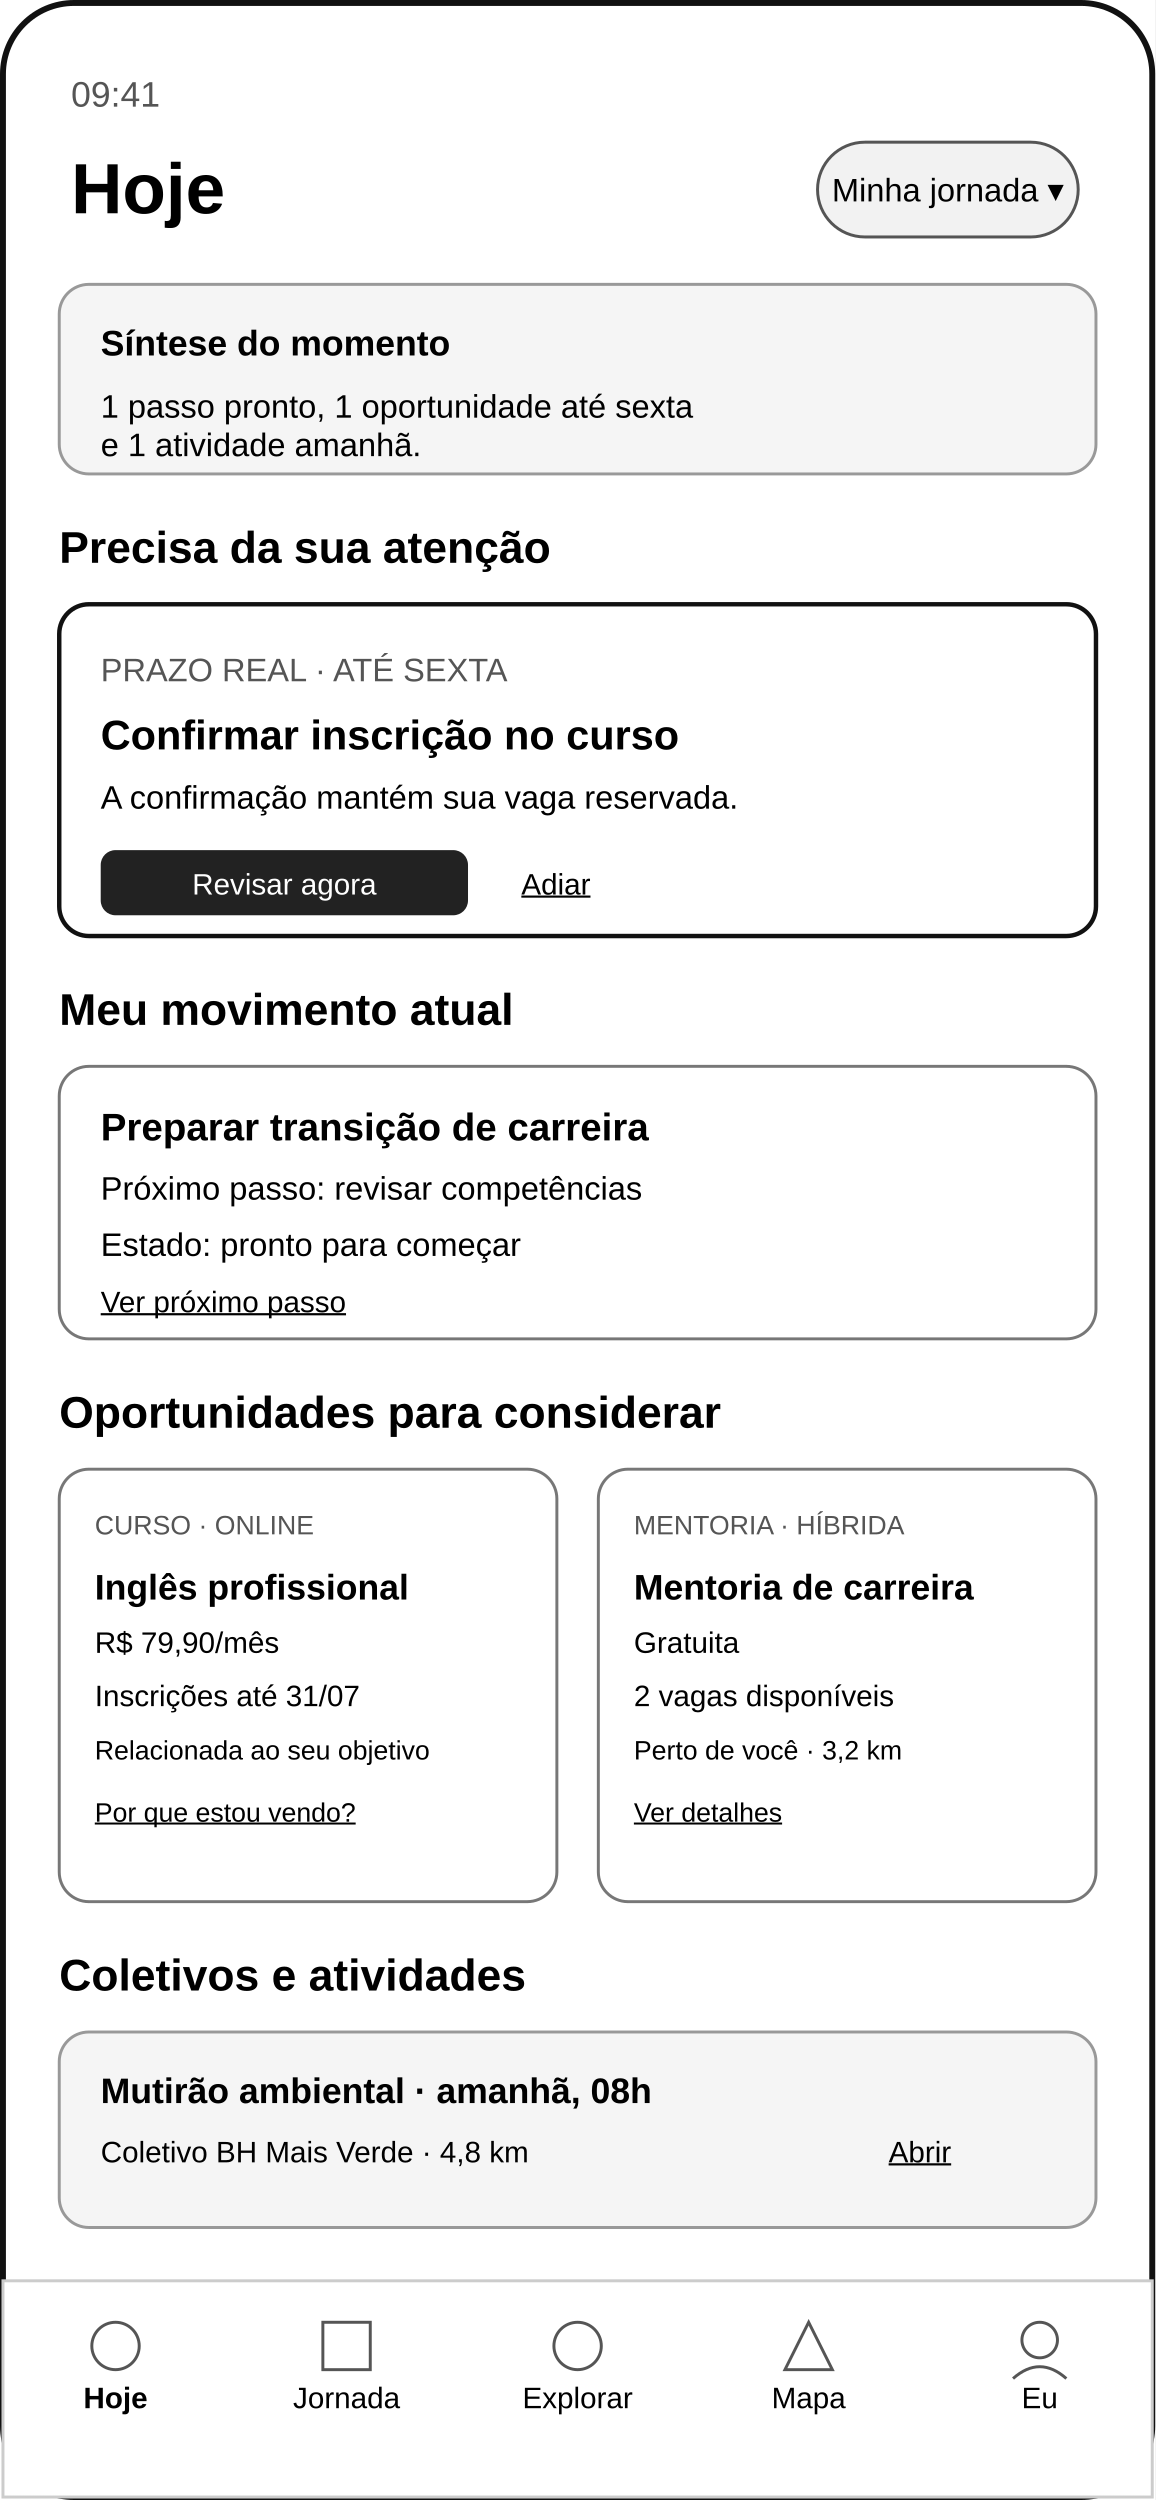
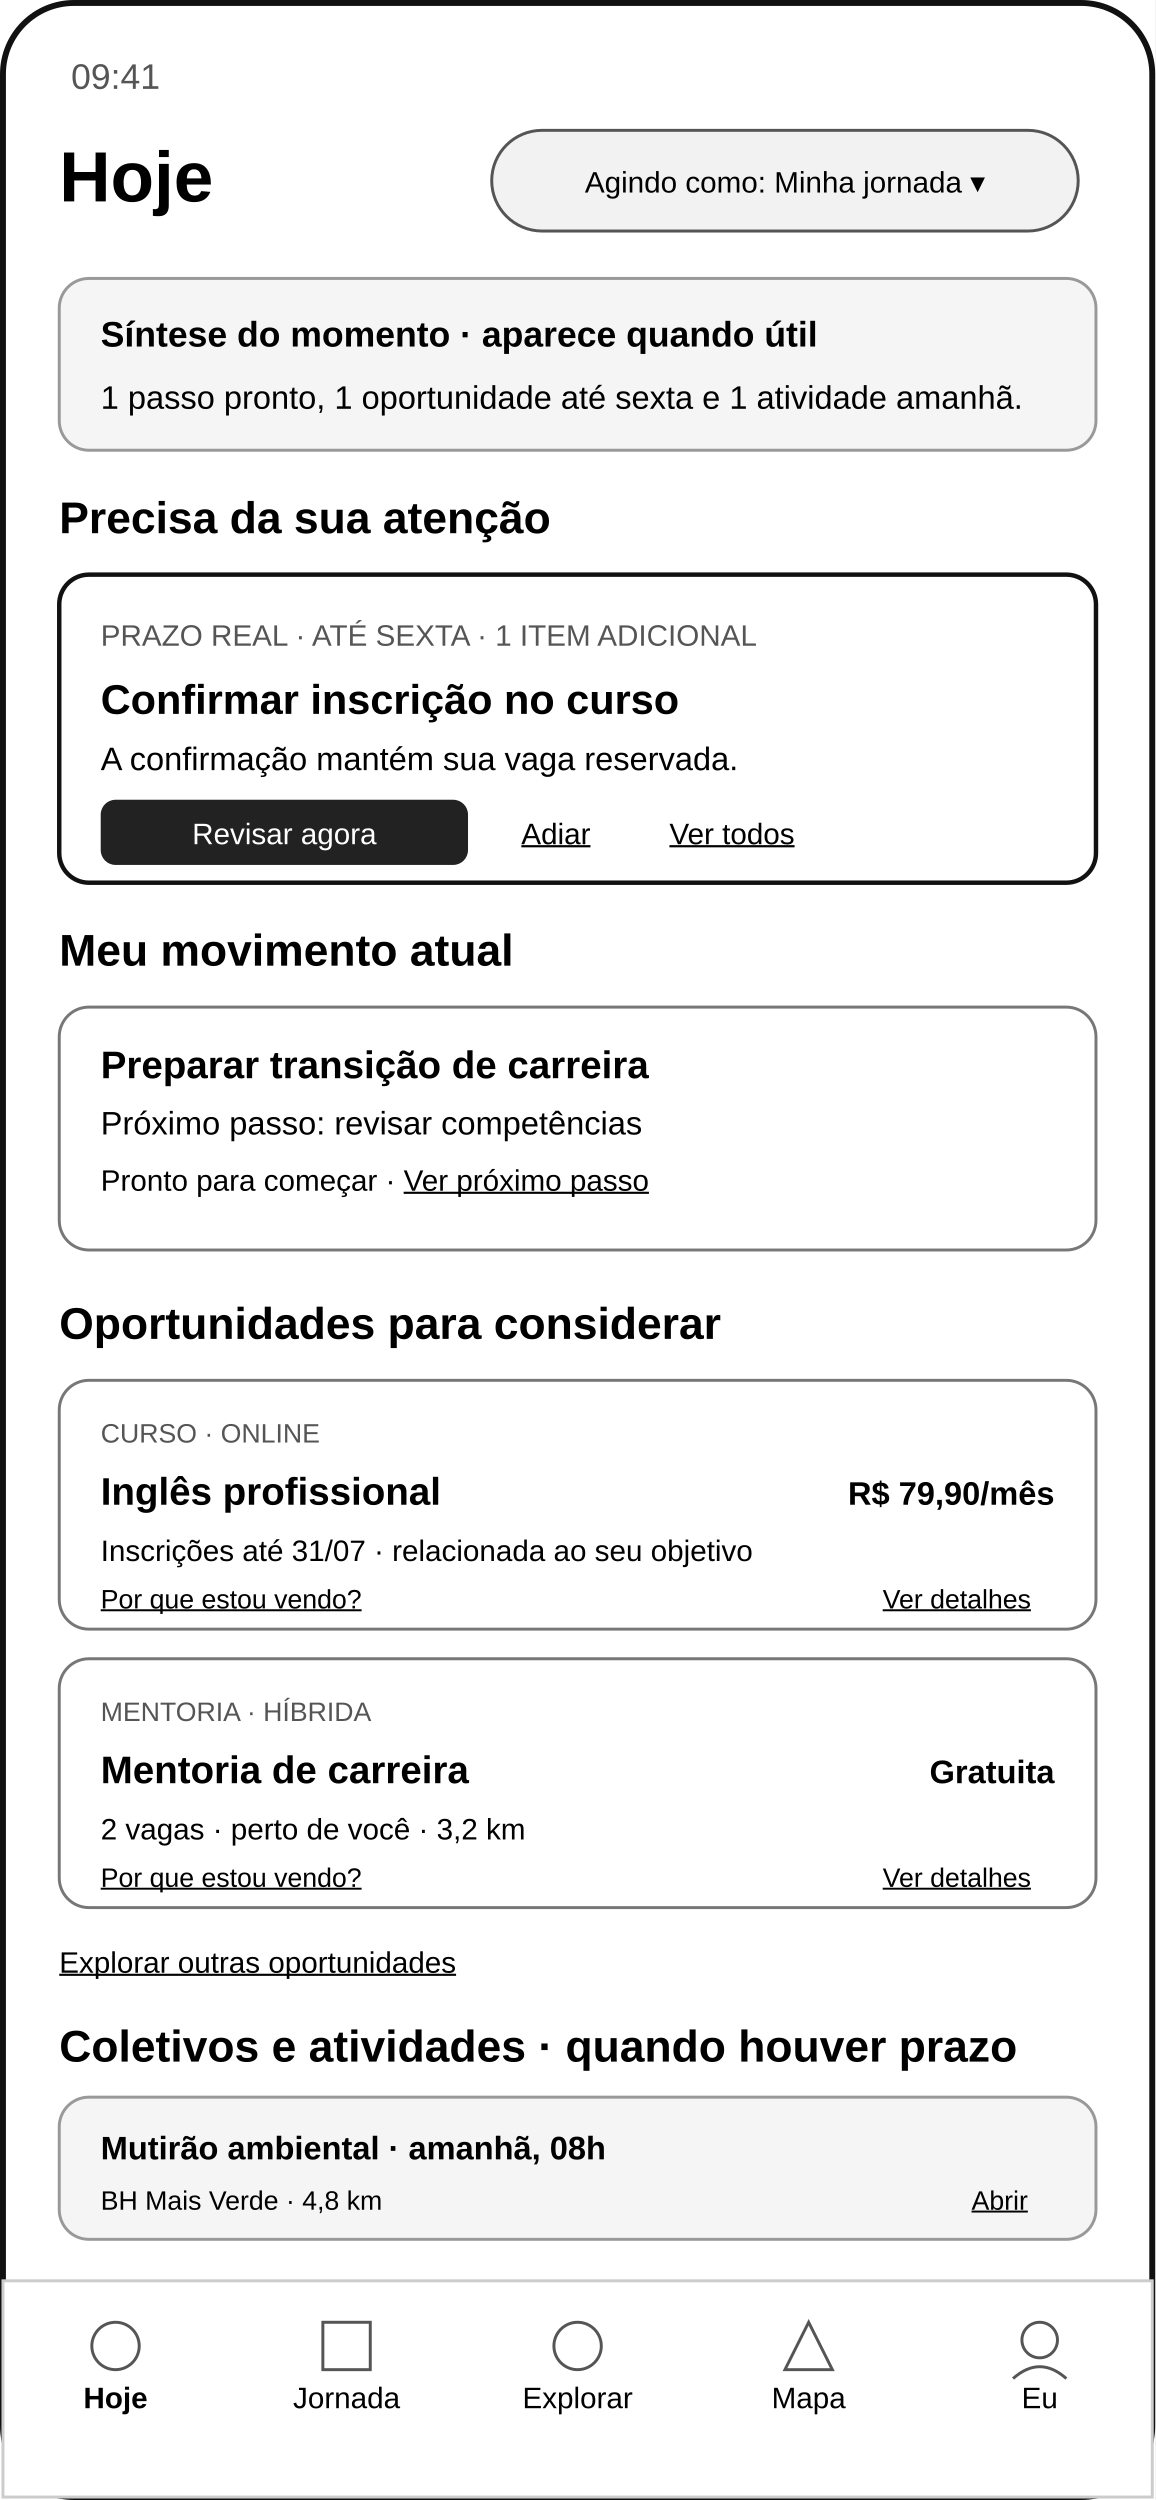
<svg xmlns="http://www.w3.org/2000/svg" width="390" height="844" viewBox="0 0 390 844" role="img" aria-labelledby="title desc">
  <rect width="390" height="844" fill="#ffffff" />
  <rect x="1" y="1" width="388" height="842" rx="24" fill="none" stroke="#111111" stroke-width="2" />
-   <text x="24" y="36" font-family="Arial, sans-serif" font-size="12" fill="#555555">09:41</text>
-   <text x="24" y="72" font-family="Arial, sans-serif" font-size="24" font-weight="700">Hoje</text>
-   <rect x="276" y="48" width="88" height="32" rx="16" fill="#f2f2f2" stroke="#555555" />
-   <text x="320" y="68" text-anchor="middle" font-family="Arial, sans-serif" font-size="11">Minha jornada ▾</text>
-   <rect x="20" y="96" width="350" height="64" rx="10" fill="#f5f5f5" stroke="#999999" />
-   <text x="34" y="120" font-family="Arial, sans-serif" font-size="12" font-weight="700">Síntese do momento</text>
-   <text x="34" y="141" font-family="Arial, sans-serif" font-size="11">1 passo pronto, 1 oportunidade até sexta</text>
-   <text x="34" y="154" font-family="Arial, sans-serif" font-size="11">e 1 atividade amanhã.</text>
-   <text x="20" y="190" font-family="Arial, sans-serif" font-size="15" font-weight="700">Precisa da sua atenção</text>
-   <rect x="20" y="204" width="350" height="112" rx="10" fill="#ffffff" stroke="#111111" stroke-width="1.5" />
-   <text x="34" y="230" font-family="Arial, sans-serif" font-size="11" fill="#555555">PRAZO REAL · ATÉ SEXTA</text>
-   <text x="34" y="253" font-family="Arial, sans-serif" font-size="14" font-weight="700">Confirmar inscrição no curso</text>
-   <text x="34" y="273" font-family="Arial, sans-serif" font-size="11">A confirmação mantém sua vaga reservada.</text>
-   <rect x="34" y="287" width="124" height="22" rx="5" fill="#222222" />
-   <text x="96" y="302" text-anchor="middle" font-family="Arial, sans-serif" font-size="10" fill="#ffffff">Revisar agora</text>
-   <text x="176" y="302" font-family="Arial, sans-serif" font-size="10" text-decoration="underline">Adiar</text>
-   <text x="20" y="346" font-family="Arial, sans-serif" font-size="15" font-weight="700">Meu movimento atual</text>
-   <rect x="20" y="360" width="350" height="92" rx="10" fill="#ffffff" stroke="#777777" />
-   <text x="34" y="385" font-family="Arial, sans-serif" font-size="13" font-weight="700">Preparar transição de carreira</text>
-   <text x="34" y="405" font-family="Arial, sans-serif" font-size="11">Próximo passo: revisar competências</text>
-   <text x="34" y="424" font-family="Arial, sans-serif" font-size="11">Estado: pronto para começar</text>
-   <text x="34" y="443" font-family="Arial, sans-serif" font-size="10" text-decoration="underline">Ver próximo passo</text>
-   <text x="20" y="482" font-family="Arial, sans-serif" font-size="15" font-weight="700">Oportunidades para considerar</text>
-   <rect x="20" y="496" width="168" height="146" rx="10" fill="#ffffff" stroke="#777777" />
-   <text x="32" y="518" font-family="Arial, sans-serif" font-size="9" fill="#555555">CURSO · ONLINE</text>
-   <text x="32" y="540" font-family="Arial, sans-serif" font-size="12" font-weight="700">Inglês profissional</text>
-   <text x="32" y="558" font-family="Arial, sans-serif" font-size="10">R$ 79,90/mês</text>
-   <text x="32" y="576" font-family="Arial, sans-serif" font-size="10">Inscrições até 31/07</text>
-   <text x="32" y="594" font-family="Arial, sans-serif" font-size="9">Relacionada ao seu objetivo</text>
-   <text x="32" y="615" font-family="Arial, sans-serif" font-size="9" text-decoration="underline">Por que estou vendo?</text>
-   <rect x="202" y="496" width="168" height="146" rx="10" fill="#ffffff" stroke="#777777" />
-   <text x="214" y="518" font-family="Arial, sans-serif" font-size="9" fill="#555555">MENTORIA · HÍBRIDA</text>
-   <text x="214" y="540" font-family="Arial, sans-serif" font-size="12" font-weight="700">Mentoria de carreira</text>
-   <text x="214" y="558" font-family="Arial, sans-serif" font-size="10">Gratuita</text>
-   <text x="214" y="576" font-family="Arial, sans-serif" font-size="10">2 vagas disponíveis</text>
-   <text x="214" y="594" font-family="Arial, sans-serif" font-size="9">Perto de você · 3,2 km</text>
-   <text x="214" y="615" font-family="Arial, sans-serif" font-size="9" text-decoration="underline">Ver detalhes</text>
-   <text x="20" y="672" font-family="Arial, sans-serif" font-size="15" font-weight="700">Coletivos e atividades</text>
-   <rect x="20" y="686" width="350" height="66" rx="10" fill="#f5f5f5" stroke="#999999" />
-   <text x="34" y="710" font-family="Arial, sans-serif" font-size="12" font-weight="700">Mutirão ambiental · amanhã, 08h</text>
-   <text x="34" y="730" font-family="Arial, sans-serif" font-size="10">Coletivo BH Mais Verde · 4,8 km</text>
-   <text x="300" y="730" font-family="Arial, sans-serif" font-size="10" text-decoration="underline">Abrir</text>
+   <text x="24" y="30" font-family="Arial, sans-serif" font-size="12" fill="#555555">09:41</text>
+   <text x="20" y="68" font-family="Arial, sans-serif" font-size="24" font-weight="700">Hoje</text>
+   <rect x="166" y="44" width="198" height="34" rx="17" fill="#f2f2f2" stroke="#555555" />
+   <text x="265" y="65" text-anchor="middle" font-family="Arial, sans-serif" font-size="10">Agindo como: Minha jornada ▾</text>
+   <rect x="20" y="94" width="350" height="58" rx="10" fill="#f5f5f5" stroke="#999999" />
+   <text x="34" y="117" font-family="Arial, sans-serif" font-size="12" font-weight="700">Síntese do momento · aparece quando útil</text>
+   <text x="34" y="138" font-family="Arial, sans-serif" font-size="11">1 passo pronto, 1 oportunidade até sexta e 1 atividade amanhã.</text>
+   <text x="20" y="180" font-family="Arial, sans-serif" font-size="15" font-weight="700">Precisa da sua atenção</text>
+   <rect x="20" y="194" width="350" height="104" rx="10" fill="#ffffff" stroke="#111111" stroke-width="1.5" />
+   <text x="34" y="218" font-family="Arial, sans-serif" font-size="10" fill="#555555">PRAZO REAL · ATÉ SEXTA · 1 ITEM ADICIONAL</text>
+   <text x="34" y="241" font-family="Arial, sans-serif" font-size="14" font-weight="700">Confirmar inscrição no curso</text>
+   <text x="34" y="260" font-family="Arial, sans-serif" font-size="11">A confirmação mantém sua vaga reservada.</text>
+   <rect x="34" y="270" width="124" height="22" rx="5" fill="#222222" />
+   <text x="96" y="285" text-anchor="middle" font-family="Arial, sans-serif" font-size="10" fill="#ffffff">Revisar agora</text>
+   <text x="176" y="285" font-family="Arial, sans-serif" font-size="10" text-decoration="underline">Adiar</text>
+   <text x="226" y="285" font-family="Arial, sans-serif" font-size="10" text-decoration="underline">Ver todos</text>
+   <text x="20" y="326" font-family="Arial, sans-serif" font-size="15" font-weight="700">Meu movimento atual</text>
+   <rect x="20" y="340" width="350" height="82" rx="10" fill="#ffffff" stroke="#777777" />
+   <text x="34" y="364" font-family="Arial, sans-serif" font-size="13" font-weight="700">Preparar transição de carreira</text>
+   <text x="34" y="383" font-family="Arial, sans-serif" font-size="11">Próximo passo: revisar competências</text>
+   <text x="34" y="402" font-family="Arial, sans-serif" font-size="10">Pronto para começar · <tspan text-decoration="underline">Ver próximo passo</tspan>
+   </text>
+   <text x="20" y="452" font-family="Arial, sans-serif" font-size="15" font-weight="700">Oportunidades para considerar</text>
+   <rect x="20" y="466" width="350" height="84" rx="10" fill="#ffffff" stroke="#777777" />
+   <text x="34" y="487" font-family="Arial, sans-serif" font-size="9" fill="#555555">CURSO · ONLINE</text>
+   <text x="34" y="508" font-family="Arial, sans-serif" font-size="13" font-weight="700">Inglês profissional</text>
+   <text x="356" y="508" text-anchor="end" font-family="Arial, sans-serif" font-size="11" font-weight="700">R$ 79,90/mês</text>
+   <text x="34" y="527" font-family="Arial, sans-serif" font-size="10">Inscrições até 31/07 · relacionada ao seu objetivo</text>
+   <text x="34" y="543" font-family="Arial, sans-serif" font-size="9" text-decoration="underline">Por que estou vendo?</text>
+   <text x="298" y="543" font-family="Arial, sans-serif" font-size="9" text-decoration="underline">Ver detalhes</text>
+   <rect x="20" y="560" width="350" height="84" rx="10" fill="#ffffff" stroke="#777777" />
+   <text x="34" y="581" font-family="Arial, sans-serif" font-size="9" fill="#555555">MENTORIA · HÍBRIDA</text>
+   <text x="34" y="602" font-family="Arial, sans-serif" font-size="13" font-weight="700">Mentoria de carreira</text>
+   <text x="356" y="602" text-anchor="end" font-family="Arial, sans-serif" font-size="11" font-weight="700">Gratuita</text>
+   <text x="34" y="621" font-family="Arial, sans-serif" font-size="10">2 vagas · perto de você · 3,2 km</text>
+   <text x="34" y="637" font-family="Arial, sans-serif" font-size="9" text-decoration="underline">Por que estou vendo?</text>
+   <text x="298" y="637" font-family="Arial, sans-serif" font-size="9" text-decoration="underline">Ver detalhes</text>
+   <text x="20" y="666" font-family="Arial, sans-serif" font-size="10" text-decoration="underline">Explorar outras oportunidades</text>
+   <text x="20" y="696" font-family="Arial, sans-serif" font-size="15" font-weight="700">Coletivos e atividades · quando houver prazo</text>
+   <rect x="20" y="708" width="350" height="48" rx="10" fill="#f5f5f5" stroke="#999999" />
+   <text x="34" y="729" font-family="Arial, sans-serif" font-size="11" font-weight="700">Mutirão ambiental · amanhã, 08h</text>
+   <text x="34" y="746" font-family="Arial, sans-serif" font-size="9">BH Mais Verde · 4,8 km</text>
+   <text x="328" y="746" font-family="Arial, sans-serif" font-size="9" text-decoration="underline">Abrir</text>
  <rect x="1" y="770" width="388" height="73" rx="0" fill="#ffffff" stroke="#cccccc" />
  <g font-family="Arial, sans-serif" font-size="10" text-anchor="middle">
    <text x="39" y="813" font-weight="700">Hoje</text>
    <text x="117" y="813">Jornada</text>
    <text x="195" y="813">Explorar</text>
    <text x="273" y="813">Mapa</text>
    <text x="351" y="813">Eu</text>
  </g>
  <g fill="none" stroke="#555555">
    <circle cx="39" cy="792" r="8" />
    <rect x="109" y="784" width="16" height="16" />
    <circle cx="195" cy="792" r="8" />
    <path d="M265 800 L273 784 L281 800 Z" />
    <circle cx="351" cy="790" r="6" />
    <path d="M342 803 Q351 795 360 803" />
  </g>
</svg>
